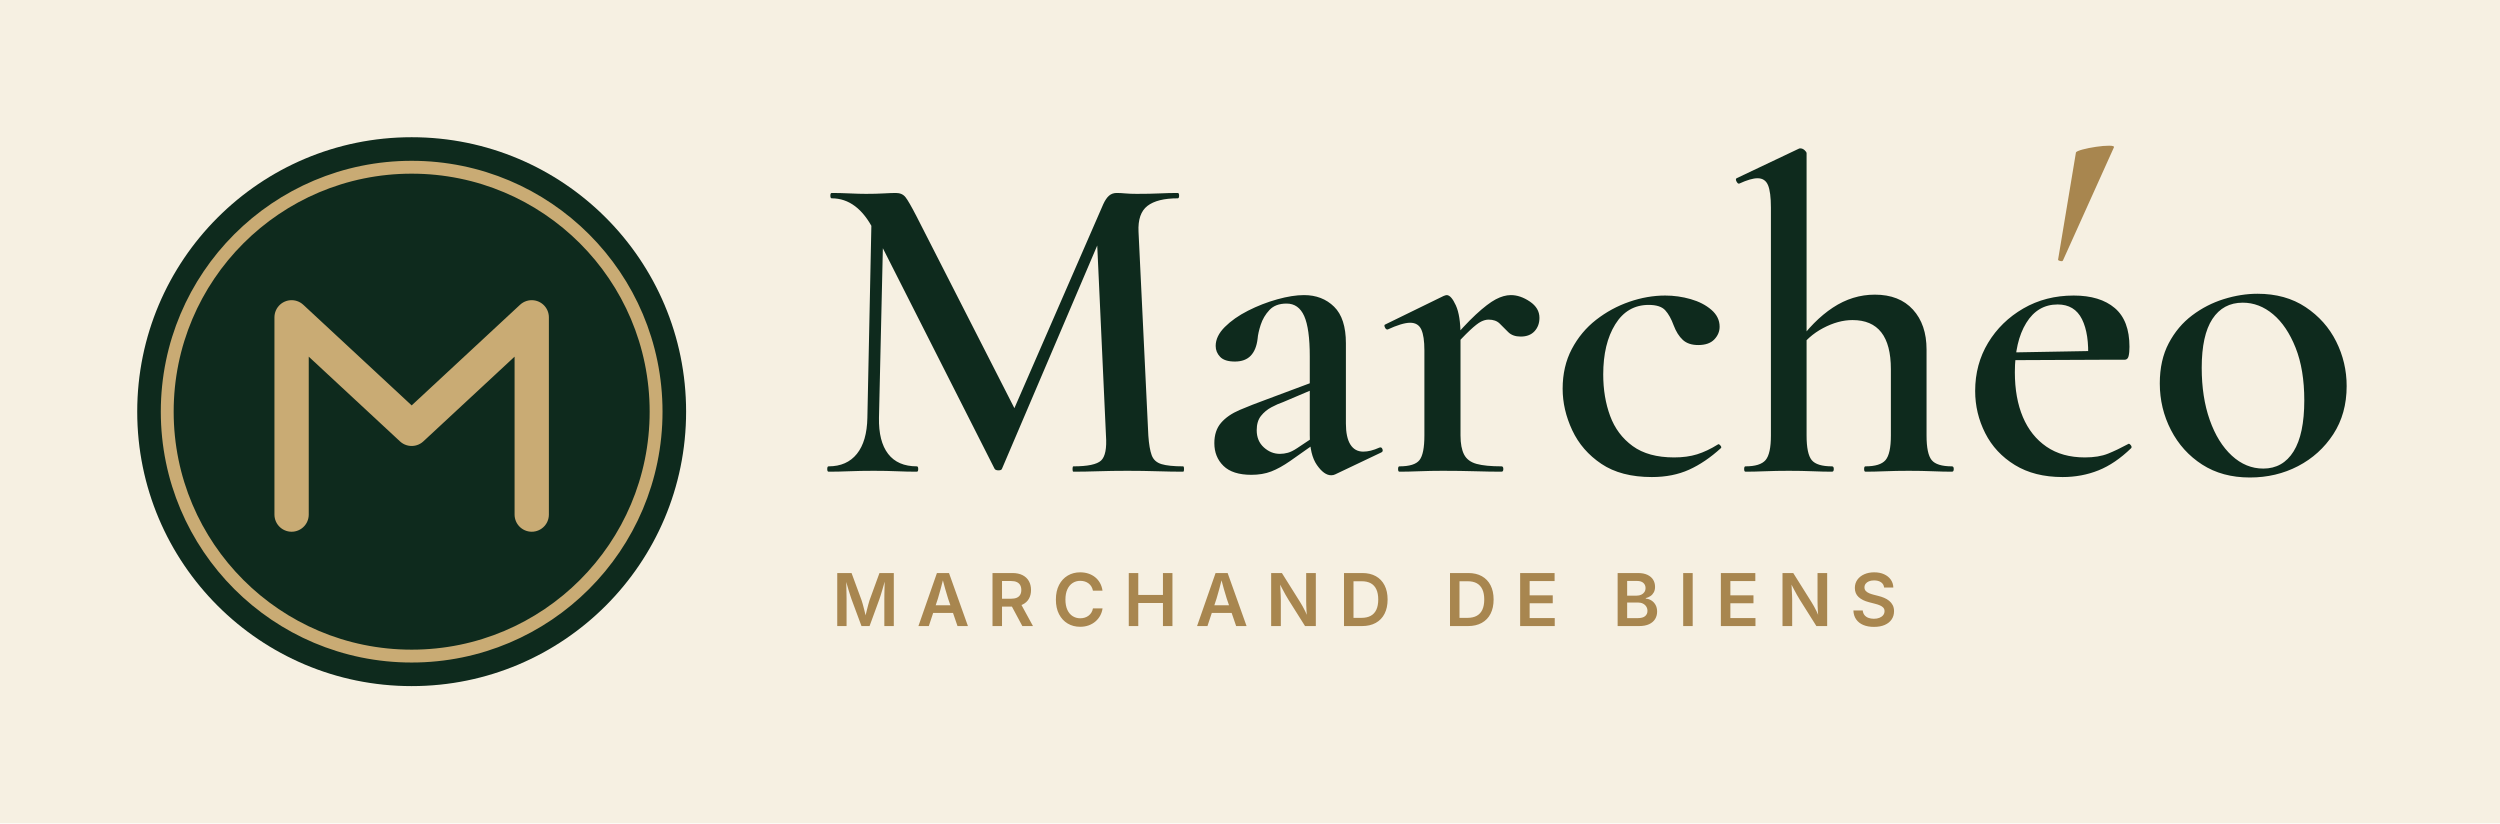
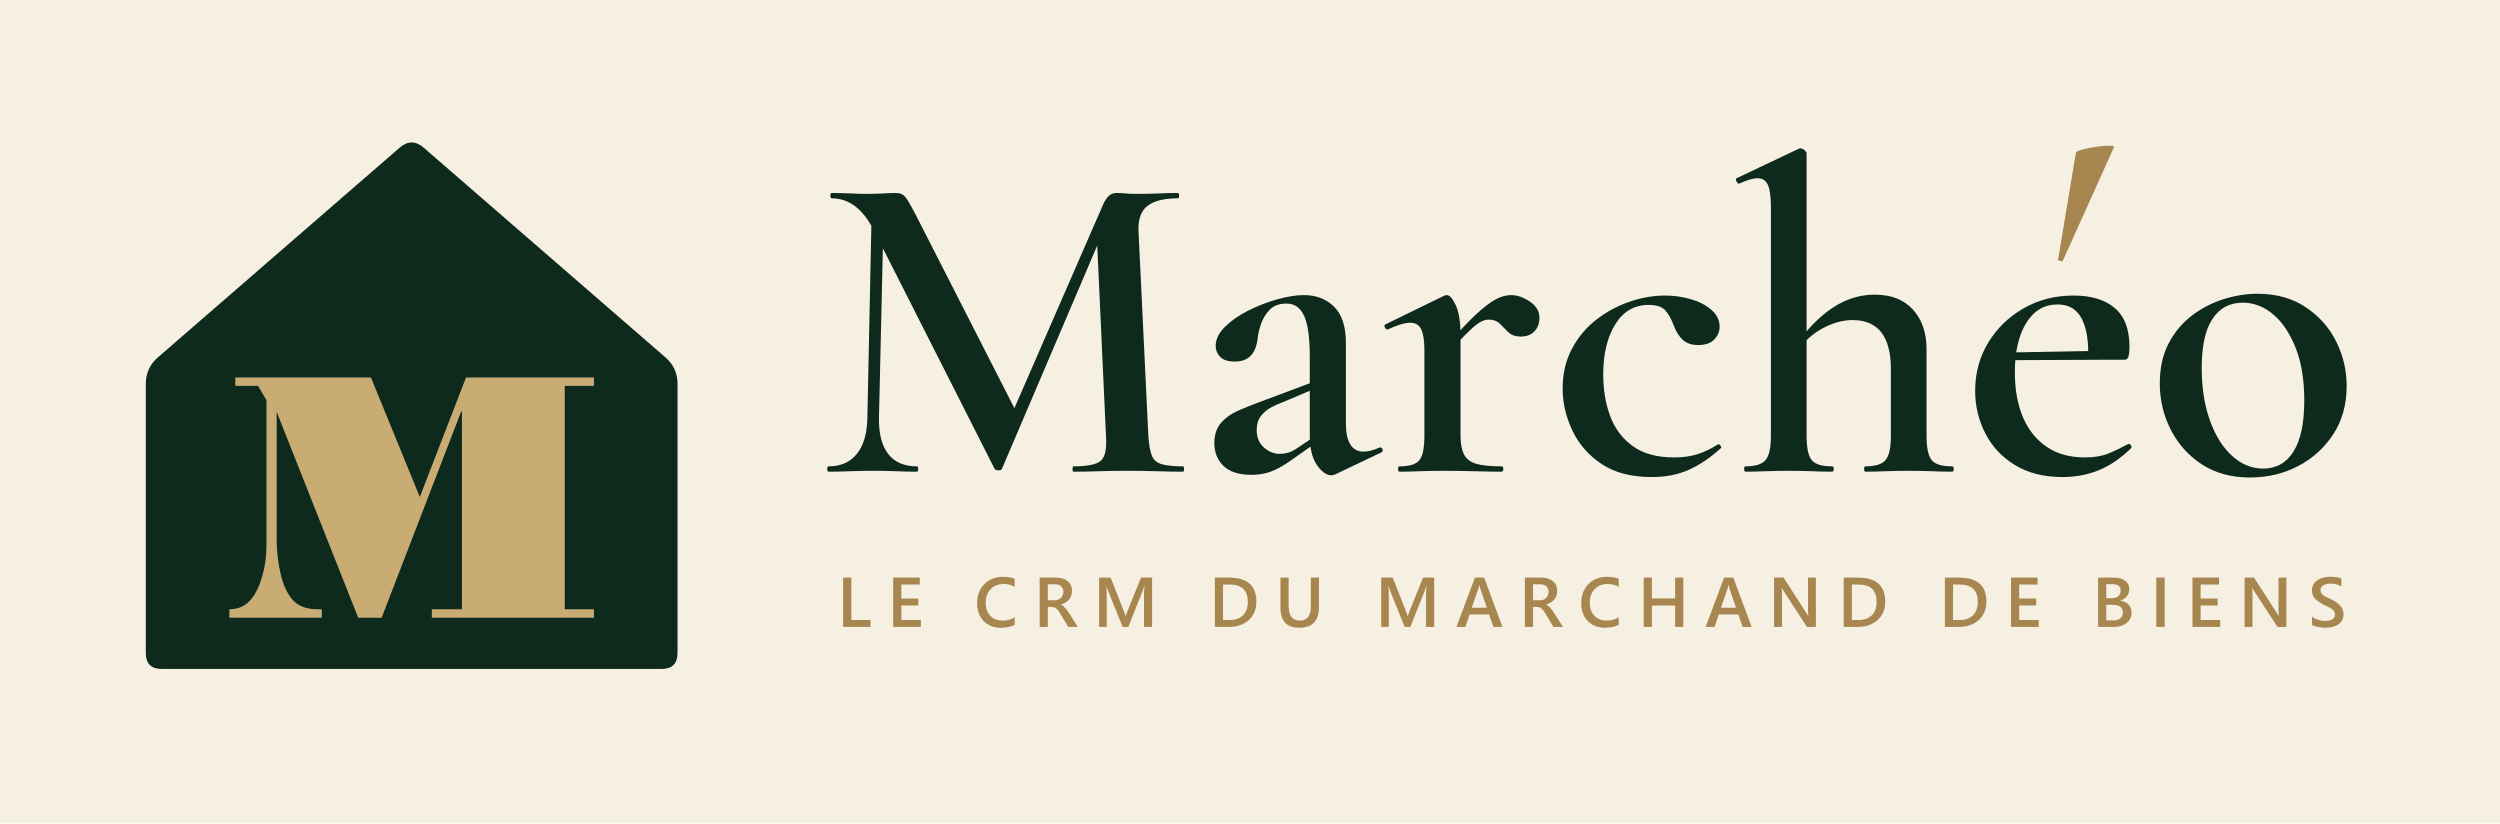
<svg xmlns="http://www.w3.org/2000/svg" viewBox="0 0 583 192" width="583" height="192">
  <rect width="583" height="192" fill="#f6f0e2" />
-   <circle cx="96" cy="96" r="64" fill="#0e2a1d" />
-   <circle cx="96" cy="96" r="57.00" fill="none" stroke="#c9ab74" stroke-width="3.00" />
-   <path d="M68.00 120.00 L68.00 74.00 L96.00 100.00 L124.00 74.00 L124.00 120.00" fill="none" stroke="#c9ab74" stroke-width="8.00" stroke-linecap="round" stroke-linejoin="round" />
+   <path d="M93.18 34.45 Q96.00 32.00 98.82 34.45 L155.18 83.34 Q158.00 85.78 158.00 89.52 L158.00 152.27 Q158.00 156.00 154.27 156.00 L37.73 156.00 Q34.00 156.00 34.00 152.27 L34.00 89.52 Q34.00 85.78 36.82 83.34 Z" fill="#0e2a1d" />
+   <path d="M138.51 144.05H100.70V142.08H107.72V95.96H107.55L89.00 144.05H83.53L64.52 96.05V125.75Q64.52 129.89 65.44 133.83Q66.36 137.78 68.28 139.93Q70.20 142.08 74.09 142.08H75.05V144.05H53.49V142.08Q57.84 142.08 59.99 137.49Q62.14 132.89 62.14 127.00V93.33L60.18 89.99H54.87V88.02H86.50L97.90 115.89L108.68 88.02H138.51V89.99H131.70V142.08H138.51Z" fill="#c9ab74" />
  <path d="M202.272 97.416 203.312 47.392 206.12 47.6 204.976 97.416Q204.872 102.928 207.108 105.84Q209.344 108.752 213.816 108.752Q214.128 108.752 214.128 109.376Q214.128 110.0 213.816 110.0Q211.528 110.0 209.136 109.896Q206.744 109.792 203.728 109.792Q200.608 109.792 198.06 109.896Q195.512 110.0 193.224 110.0Q192.912 110.0 192.912 109.376Q192.912 108.752 193.224 108.752Q197.488 108.752 199.828 105.84Q202.168 102.928 202.272 97.416Z M275.904 108.752Q276.112 108.752 276.112 109.376Q276.112 110.0 275.904 110.0Q273.2 110.0 269.872 109.896Q266.544 109.792 262.904 109.792Q259.264 109.792 256.092 109.896Q252.92 110.0 250.32 110.0Q250.112 110.0 250.112 109.376Q250.112 108.752 250.32 108.752Q255.312 108.752 256.768 107.4Q258.224 106.048 257.912 101.576L255.728 54.048L260.304 46.872L233.68 109.272Q233.576 109.688 232.848 109.688Q232.12 109.688 231.912 109.272L203.728 53.632Q199.984 46.248 193.952 46.248Q193.64 46.248 193.64 45.624Q193.64 45.0 193.952 45.0Q195.928 45.0 198.164 45.104Q200.4 45.208 201.96 45.208Q204.248 45.208 206.068 45.104Q207.888 45.0 208.928 45.0Q210.384 45.0 211.164 45.988Q211.944 46.976 213.712 50.408L237.112 96.272L232.64 104.176L257.288 47.6Q257.912 46.248 258.64 45.624Q259.368 45.0 260.408 45.0Q261.344 45.0 262.436 45.104Q263.528 45.208 265.088 45.208Q268.208 45.208 270.392 45.104Q272.576 45.0 274.656 45.0Q274.968 45.0 274.968 45.624Q274.968 46.248 274.656 46.248Q269.872 46.248 267.584 48.016Q265.296 49.784 265.504 54.048L267.792 101.576Q268.0 104.592 268.572 106.152Q269.144 107.712 270.86 108.232Q272.576 108.752 275.904 108.752Z M311.368 110.624Q310.952 110.832 310.432 110.832Q308.768 110.832 307.104 108.44Q305.44 106.048 305.44 101.472V83.168Q305.44 76.616 304.14 73.704Q302.84 70.792 300.032 70.792Q297.432 70.792 296.028 72.3Q294.624 73.808 294.0 75.732Q293.376 77.656 293.272 79.008Q292.96 81.608 291.66 82.96Q290.36 84.312 287.968 84.312Q285.576 84.312 284.536 83.22Q283.496 82.128 283.496 80.672Q283.496 78.384 285.628 76.252Q287.76 74.12 291.036 72.456Q294.312 70.792 297.848 69.804Q301.384 68.816 304.088 68.816Q308.352 68.816 311.108 71.52Q313.864 74.224 313.864 80.048V98.768Q313.864 101.992 314.904 103.656Q315.944 105.32 317.92 105.32Q319.584 105.32 321.664 104.384Q322.184 104.176 322.392 104.748Q322.6 105.32 322.08 105.528Z M291.816 110.728Q287.448 110.728 285.316 108.648Q283.184 106.568 283.184 103.344Q283.184 100.432 284.744 98.612Q286.304 96.792 289.112 95.596Q291.92 94.4 295.352 93.152L306.48 88.992L306.792 90.552L299.2 93.776Q297.952 94.192 296.496 94.972Q295.04 95.752 294.052 97.0Q293.064 98.248 293.064 100.328Q293.064 102.824 294.728 104.332Q296.392 105.84 298.472 105.84Q299.408 105.84 300.344 105.58Q301.28 105.32 302.528 104.488L308.144 100.744L308.248 102.304L300.864 107.504Q298.472 109.168 296.444 109.948Q294.416 110.728 291.816 110.728Z M338.2 81.816 337.472 80.568Q341.424 75.888 344.18 73.34Q346.936 70.792 348.808 69.804Q350.68 68.816 352.344 68.816Q354.528 68.816 356.764 70.324Q359.0 71.832 359.0 74.12Q359.0 75.992 357.856 77.24Q356.712 78.488 354.632 78.488Q352.76 78.488 351.72 77.448Q350.68 76.408 349.744 75.472Q348.808 74.536 347.144 74.536Q346.312 74.536 345.376 75.004Q344.44 75.472 342.776 77.032Q341.112 78.592 338.2 81.816Z M326.344 110.0Q326.032 110.0 326.032 109.376Q326.032 108.752 326.344 108.752Q329.88 108.752 331.024 107.296Q332.168 105.84 332.168 101.576V81.712Q332.168 78.384 331.44 76.824Q330.712 75.264 328.84 75.264Q327.904 75.264 326.552 75.68Q325.2 76.096 323.64 76.824Q323.224 76.928 322.964 76.356Q322.704 75.784 323.016 75.68L336.64 69.024Q337.16 68.816 337.368 68.816Q338.408 68.816 339.5 71.208Q340.592 73.6 340.592 78.176V101.576Q340.592 104.384 341.424 105.996Q342.256 107.608 344.336 108.18Q346.416 108.752 350.16 108.752Q350.576 108.752 350.576 109.376Q350.576 110.0 350.16 110.0Q347.456 110.0 343.972 109.896Q340.488 109.792 336.432 109.792Q333.624 109.792 330.972 109.896Q328.32 110.0 326.344 110.0Z M385.208 111.248Q378.032 111.248 373.456 108.18Q368.88 105.112 366.644 100.328Q364.408 95.544 364.408 90.656Q364.408 85.456 366.54 81.4Q368.672 77.344 372.208 74.588Q375.744 71.832 379.956 70.376Q384.168 68.92 388.328 68.92Q391.344 68.92 394.256 69.752Q397.168 70.584 399.092 72.248Q401.016 73.912 401.016 76.2Q401.016 77.864 399.768 79.164Q398.52 80.464 396.024 80.464Q393.736 80.464 392.436 79.268Q391.136 78.072 390.304 75.888Q389.472 73.6 388.328 72.352Q387.184 71.104 384.48 71.104Q379.488 71.104 376.68 75.628Q373.872 80.152 373.872 87.328Q373.872 92.632 375.484 97.0Q377.096 101.368 380.736 104.02Q384.376 106.672 390.408 106.672Q393.424 106.672 395.764 105.944Q398.104 105.216 400.6 103.656Q400.808 103.448 401.172 103.864Q401.536 104.28 401.328 104.488Q397.688 107.816 393.892 109.532Q390.096 111.248 385.208 111.248Z M407.048 110.0Q406.736 110.0 406.736 109.376Q406.736 108.752 407.048 108.752Q410.48 108.752 411.728 107.296Q412.976 105.84 412.976 101.576V48.432Q412.976 44.792 412.3 43.18Q411.624 41.568 409.856 41.568Q408.296 41.568 405.592 42.816Q405.28 42.92 404.968 42.348Q404.656 41.776 404.968 41.568L419.424 34.704Q419.632 34.6 419.684 34.6Q419.736 34.6 419.84 34.6Q420.36 34.6 420.828 35.016Q421.296 35.432 421.296 35.744V101.576Q421.296 105.84 422.492 107.296Q423.688 108.752 427.224 108.752Q427.64 108.752 427.64 109.376Q427.64 110.0 427.224 110.0Q425.248 110.0 422.7 109.896Q420.152 109.792 417.136 109.792Q414.224 109.792 411.624 109.896Q409.024 110.0 407.048 110.0Z M435.024 110.0Q434.712 110.0 434.712 109.376Q434.712 108.752 435.024 108.752Q438.456 108.752 439.704 107.296Q440.952 105.84 440.952 101.576V86.08Q440.952 74.64 432.008 74.64Q428.68 74.64 425.144 76.512Q421.608 78.384 419.424 81.608L418.904 80.36Q422.856 74.744 427.432 71.728Q432.008 68.712 437.208 68.712Q442.928 68.712 446.1 72.196Q449.272 75.68 449.272 81.504V101.576Q449.272 105.84 450.468 107.296Q451.664 108.752 455.2 108.752Q455.616 108.752 455.616 109.376Q455.616 110.0 455.2 110.0Q453.224 110.0 450.676 109.896Q448.128 109.792 445.112 109.792Q442.2 109.792 439.6 109.896Q437.0 110.0 435.024 110.0Z M480.992 111.248Q474.44 111.248 469.864 108.44Q465.288 105.632 462.948 101.004Q460.608 96.376 460.608 91.176Q460.608 84.936 463.624 79.944Q466.64 74.952 471.84 71.936Q477.04 68.92 483.592 68.92Q489.728 68.92 493.16 71.832Q496.592 74.744 496.592 80.88Q496.592 82.232 496.384 83.064Q496.176 83.896 495.448 83.896H486.92Q487.232 77.864 485.516 74.432Q483.8 71.0 479.848 71.0Q475.168 71.0 472.516 75.316Q469.864 79.632 469.864 86.808Q469.864 92.84 471.736 97.26Q473.608 101.68 477.248 104.176Q480.888 106.672 486.192 106.672Q489.416 106.672 491.6 105.788Q493.784 104.904 496.28 103.552Q496.488 103.344 496.852 103.76Q497.216 104.176 497.008 104.488Q493.264 108.128 489.364 109.688Q485.464 111.248 480.992 111.248Z M466.848 84.0 466.744 82.232 489.832 81.816V83.896Z M524.672 111.352Q518.224 111.352 513.544 108.336Q508.864 105.32 506.264 100.276Q503.664 95.232 503.664 89.408Q503.664 84.0 505.744 80.048Q507.824 76.096 511.204 73.548Q514.584 71.0 518.588 69.752Q522.592 68.504 526.44 68.504Q532.992 68.504 537.672 71.624Q542.352 74.744 544.796 79.632Q547.24 84.52 547.24 90.032Q547.24 96.48 544.12 101.264Q541.0 106.048 535.904 108.7Q530.808 111.352 524.672 111.352Z M527.792 109.272Q532.368 109.272 534.864 105.268Q537.36 101.264 537.36 93.36Q537.36 86.184 535.332 81.088Q533.304 75.992 530.08 73.288Q526.856 70.584 523.008 70.584Q518.432 70.584 515.936 74.38Q513.44 78.176 513.44 85.768Q513.44 92.632 515.312 97.936Q517.184 103.24 520.46 106.256Q523.736 109.272 527.792 109.272Z" fill="#0e2a1d" />
  <path d="M481.096 60.704Q480.992 61.016 480.42 60.86Q479.848 60.704 479.952 60.496L484.112 35.536Q484.32 35.224 485.672 34.86Q487.024 34.496 488.792 34.236Q490.56 33.976 491.86 33.976Q493.16 33.976 492.952 34.392Z" fill="#a8864f" />
-   <path d="M195.245 146.0V133.632H198.582L200.931 140.015Q201.056 140.372 201.209 140.932Q201.363 141.493 201.525 142.14Q201.687 142.788 201.832 143.406Q201.977 144.024 202.077 144.498H201.628Q201.728 144.033 201.873 143.423Q202.019 142.812 202.18 142.161Q202.342 141.509 202.496 140.945Q202.649 140.38 202.766 140.015L205.09 133.632H208.435V146.0H206.227V139.758Q206.227 139.359 206.235 138.795Q206.244 138.23 206.26 137.583Q206.277 136.936 206.293 136.276Q206.31 135.616 206.31 135.018H206.468Q206.302 135.674 206.107 136.359Q205.912 137.043 205.721 137.687Q205.53 138.33 205.36 138.87Q205.189 139.409 205.065 139.758L202.782 146.0H200.898L198.582 139.758Q198.458 139.409 198.287 138.882Q198.117 138.355 197.922 137.716Q197.727 137.077 197.532 136.384Q197.337 135.69 197.146 135.018H197.329Q197.337 135.574 197.354 136.226Q197.37 136.877 197.383 137.533Q197.395 138.189 197.407 138.766Q197.42 139.343 197.42 139.758V146.0Z M214.175 146.0 218.492 133.632H221.306L225.722 146.0H223.289L221.09 139.575Q220.766 138.579 220.417 137.322Q220.069 136.064 219.645 134.462H220.11Q219.695 136.081 219.359 137.346Q219.023 138.612 218.724 139.575L216.599 146.0Z M216.69 142.937V141.152H223.206V142.937Z M231.453 146.0V133.632H236.077Q237.496 133.632 238.468 134.13Q239.439 134.628 239.937 135.52Q240.435 136.413 240.435 137.591Q240.435 138.77 239.933 139.642Q239.431 140.513 238.451 140.986Q237.472 141.459 236.044 141.459H232.74V139.625H235.753Q236.592 139.625 237.123 139.388Q237.654 139.152 237.911 138.695Q238.169 138.239 238.169 137.591Q238.169 136.927 237.911 136.458Q237.654 135.989 237.119 135.74Q236.583 135.491 235.737 135.491H233.67V146.0Z M238.41 146.0 235.405 140.389H237.828L240.891 146.0Z M251.894 146.166Q250.267 146.166 248.989 145.411Q247.711 144.655 246.972 143.236Q246.233 141.816 246.233 139.824Q246.233 137.824 246.976 136.4Q247.719 134.977 249.001 134.221Q250.284 133.466 251.894 133.466Q252.907 133.466 253.791 133.752Q254.675 134.039 255.368 134.591Q256.061 135.143 256.51 135.939Q256.958 136.736 257.107 137.749H254.874Q254.766 137.193 254.505 136.77Q254.243 136.346 253.853 136.052Q253.463 135.757 252.973 135.603Q252.484 135.45 251.927 135.45Q250.915 135.45 250.13 135.96Q249.346 136.471 248.902 137.446Q248.458 138.421 248.458 139.824Q248.458 141.244 248.906 142.215Q249.354 143.186 250.139 143.684Q250.923 144.182 251.919 144.182Q252.475 144.182 252.965 144.029Q253.455 143.875 253.849 143.58Q254.243 143.286 254.509 142.858Q254.775 142.431 254.874 141.883H257.115Q256.991 142.771 256.572 143.547Q256.153 144.323 255.472 144.913Q254.791 145.502 253.891 145.834Q252.99 146.166 251.894 146.166Z M263.229 146.0V133.632H265.445V138.745H271.198V133.632H273.414V146.0H271.198V140.613H265.445V146.0Z M279.154 146.0 283.471 133.632H286.285L290.701 146.0H288.269L286.069 139.575Q285.745 138.579 285.397 137.322Q285.048 136.064 284.625 134.462H285.089Q284.674 136.081 284.338 137.346Q284.002 138.612 283.703 139.575L281.578 146.0Z M281.67 142.937V141.152H288.186V142.937Z M296.433 146.0V133.632H298.939L303.214 140.447Q303.48 140.87 303.779 141.406Q304.078 141.941 304.401 142.601Q304.725 143.261 305.041 144.066H304.792Q304.733 143.369 304.688 142.634Q304.642 141.899 304.621 141.24Q304.601 140.58 304.601 140.123V133.632H306.85V146.0H304.335L300.475 139.866Q300.11 139.276 299.786 138.704Q299.462 138.131 299.089 137.409Q298.715 136.687 298.184 135.666H298.5Q298.549 136.57 298.591 137.38Q298.632 138.189 298.661 138.828Q298.69 139.467 298.69 139.857V146.0Z M317.604 146.0H314.475V144.083H317.496Q318.791 144.083 319.658 143.605Q320.526 143.128 320.966 142.177Q321.406 141.227 321.406 139.799Q321.406 138.388 320.966 137.442Q320.526 136.496 319.675 136.022Q318.824 135.549 317.554 135.549H314.408V133.632H317.687Q319.53 133.632 320.85 134.371Q322.169 135.109 322.879 136.496Q323.589 137.882 323.589 139.799Q323.589 141.733 322.879 143.124Q322.169 144.514 320.829 145.257Q319.488 146.0 317.604 146.0Z M315.637 133.632V146.0H313.42V133.632Z M342.324 146.0H339.195V144.083H342.216Q343.511 144.083 344.378 143.605Q345.246 143.128 345.686 142.177Q346.126 141.227 346.126 139.799Q346.126 138.388 345.686 137.442Q345.246 136.496 344.395 136.022Q343.544 135.549 342.274 135.549H339.128V133.632H342.407Q344.25 133.632 345.57 134.371Q346.889 135.109 347.599 136.496Q348.309 137.882 348.309 139.799Q348.309 141.733 347.599 143.124Q346.889 144.514 345.549 145.257Q344.208 146.0 342.324 146.0Z M340.357 133.632V146.0H338.14V133.632Z M354.497 146.0V133.632H362.532V135.5H356.714V138.836H362.101V140.679H356.714V144.132H362.566V146.0Z M377.233 146.0V133.632H381.965Q383.301 133.632 384.189 134.055Q385.078 134.479 385.518 135.201Q385.958 135.923 385.958 136.844Q385.958 137.6 385.667 138.135Q385.377 138.67 384.891 139.002Q384.405 139.334 383.799 139.476V139.6Q384.455 139.633 385.061 139.999Q385.667 140.364 386.053 141.028Q386.439 141.692 386.439 142.63Q386.439 143.593 385.974 144.356Q385.509 145.12 384.575 145.56Q383.642 146.0 382.222 146.0Z M379.45 144.149H381.874Q383.102 144.149 383.646 143.676Q384.189 143.203 384.189 142.464Q384.189 141.908 383.916 141.464Q383.642 141.02 383.139 140.762Q382.637 140.505 381.948 140.505H379.45Z M379.45 138.903H381.683Q382.272 138.903 382.737 138.687Q383.202 138.471 383.471 138.073Q383.741 137.674 383.741 137.126Q383.741 136.404 383.235 135.939Q382.729 135.475 381.732 135.475H379.45Z M394.736 133.632V146.0H392.519V133.632Z M401.306 146.0V133.632H409.341V135.5H403.522V138.836H408.91V140.679H403.522V144.132H409.374V146.0Z M415.679 146.0V133.632H418.186L422.461 140.447Q422.726 140.87 423.025 141.406Q423.324 141.941 423.648 142.601Q423.971 143.261 424.287 144.066H424.038Q423.98 143.369 423.934 142.634Q423.888 141.899 423.868 141.24Q423.847 140.58 423.847 140.123V133.632H426.096V146.0H423.581L419.721 139.866Q419.356 139.276 419.033 138.704Q418.709 138.131 418.335 137.409Q417.962 136.687 417.43 135.666H417.746Q417.796 136.57 417.837 137.38Q417.879 138.189 417.908 138.828Q417.937 139.467 417.937 139.857V146.0Z M437.008 146.191Q435.572 146.191 434.514 145.743Q433.455 145.294 432.858 144.439Q432.26 143.584 432.21 142.364H434.393Q434.451 143.012 434.8 143.443Q435.149 143.875 435.721 144.087Q436.294 144.298 436.991 144.298Q437.722 144.298 438.282 144.074Q438.842 143.85 439.158 143.448Q439.473 143.045 439.473 142.514Q439.473 142.032 439.195 141.717Q438.917 141.401 438.415 141.181Q437.913 140.961 437.24 140.795L435.838 140.43Q434.285 140.032 433.418 139.227Q432.551 138.421 432.551 137.11Q432.551 136.014 433.14 135.192Q433.729 134.371 434.75 133.918Q435.771 133.466 437.066 133.466Q438.386 133.466 439.382 133.922Q440.378 134.379 440.938 135.184Q441.499 135.989 441.524 137.019H439.374Q439.291 136.222 438.664 135.786Q438.037 135.35 437.033 135.35Q436.336 135.35 435.833 135.562Q435.331 135.773 435.061 136.139Q434.792 136.504 434.792 136.977Q434.792 137.492 435.111 137.824Q435.431 138.156 435.916 138.355Q436.402 138.554 436.9 138.679L438.054 138.978Q438.743 139.144 439.39 139.417Q440.038 139.691 440.557 140.111Q441.075 140.53 441.383 141.127Q441.69 141.725 441.69 142.53Q441.69 143.618 441.134 144.444Q440.577 145.27 439.531 145.73Q438.486 146.191 437.008 146.191Z" fill="#a8864f" />
+   <path d="M202.99 146.20H196.62V134.70H198.53V144.59H202.99ZM214.75 146.20H208.29V134.70H214.49V136.32H210.20V139.58H214.16V141.19H210.20V144.59H214.75ZM236.62 145.72Q235.32 146.39 233.39 146.39Q230.89 146.39 229.38 144.81Q227.87 143.23 227.87 140.67Q227.87 137.91 229.57 136.21Q231.27 134.51 233.86 134.51Q235.52 134.51 236.62 134.98V136.87Q235.46 136.18 234.06 136.18Q232.19 136.18 231.03 137.38Q229.87 138.57 229.87 140.57Q229.87 142.47 230.95 143.60Q232.04 144.72 233.80 144.72Q235.43 144.72 236.62 143.95ZM251.34 146.20H249.11L247.27 143.12Q247.02 142.70 246.78 142.39Q246.55 142.09 246.30 141.90Q246.06 141.71 245.77 141.62Q245.48 141.53 245.12 141.53H244.35V146.20H242.45V134.70H246.24Q247.05 134.70 247.73 134.89Q248.41 135.08 248.91 135.47Q249.42 135.86 249.70 136.44Q249.99 137.03 249.99 137.80Q249.99 138.41 249.81 138.92Q249.63 139.43 249.29 139.83Q248.96 140.23 248.49 140.51Q248.02 140.79 247.44 140.94V140.97Q247.75 141.15 247.98 141.36Q248.22 141.57 248.42 141.80Q248.63 142.02 248.84 142.31Q249.04 142.59 249.29 142.97ZM244.35 136.25V139.98H245.94Q246.38 139.98 246.75 139.85Q247.13 139.71 247.40 139.46Q247.67 139.20 247.82 138.83Q247.98 138.46 247.98 138.00Q247.98 137.18 247.45 136.71Q246.93 136.25 245.95 136.25ZM268.67 146.20H266.78V138.76Q266.78 137.84 266.89 136.52H266.86Q266.68 137.27 266.55 137.60L263.11 146.20H261.80L258.36 137.67Q258.21 137.29 258.05 136.52H258.02Q258.09 137.21 258.09 138.77V146.20H256.32V134.70H259.01L262.03 142.36Q262.38 143.24 262.48 143.67H262.52Q262.82 142.77 263.00 142.33L266.08 134.70H268.67ZM283.31 146.20V134.70H286.63Q292.99 134.70 292.99 140.31Q292.99 142.97 291.23 144.58Q289.46 146.20 286.49 146.20ZM285.21 136.32V144.59H286.74Q288.75 144.59 289.87 143.48Q290.99 142.37 290.99 140.35Q290.99 136.32 286.81 136.32ZM307.58 141.55Q307.58 146.39 303.00 146.39Q298.60 146.39 298.60 141.73V134.70H300.51V141.34Q300.51 144.72 303.14 144.72Q305.68 144.72 305.68 141.46V134.70H307.58ZM334.45 146.20H332.55V138.76Q332.55 137.84 332.66 136.52H332.63Q332.46 137.27 332.32 137.60L328.89 146.20H327.57L324.13 137.67Q323.99 137.29 323.83 136.52H323.80Q323.86 137.21 323.86 138.77V146.20H322.10V134.70H324.78L327.80 142.36Q328.15 143.24 328.25 143.67H328.29Q328.59 142.77 328.78 142.33L331.85 134.70H334.45ZM350.37 146.20H348.28L347.24 143.27H342.72L341.72 146.20H339.64L343.95 134.70H346.10ZM346.74 141.72 345.14 137.13Q345.07 136.91 344.99 136.41H344.96Q344.88 136.87 344.80 137.13L343.22 141.72ZM364.48 146.20H362.25L360.42 143.12Q360.17 142.70 359.93 142.39Q359.69 142.09 359.45 141.90Q359.20 141.71 358.92 141.62Q358.63 141.53 358.27 141.53H357.50V146.20H355.60V134.70H359.38Q360.19 134.70 360.87 134.89Q361.55 135.08 362.06 135.47Q362.57 135.86 362.85 136.44Q363.13 137.03 363.13 137.80Q363.13 138.41 362.95 138.92Q362.77 139.43 362.44 139.83Q362.11 140.23 361.64 140.51Q361.17 140.79 360.58 140.94V140.97Q360.90 141.15 361.13 141.36Q361.36 141.57 361.57 141.80Q361.78 142.02 361.98 142.31Q362.19 142.59 362.44 142.97ZM357.50 136.25V139.98H359.08Q359.53 139.98 359.90 139.85Q360.27 139.71 360.54 139.46Q360.82 139.20 360.97 138.83Q361.12 138.46 361.12 138.00Q361.12 137.18 360.60 136.71Q360.08 136.25 359.10 136.25ZM377.49 145.72Q376.19 146.39 374.26 146.39Q371.75 146.39 370.25 144.81Q368.74 143.23 368.74 140.67Q368.74 137.91 370.43 136.21Q372.13 134.51 374.72 134.51Q376.39 134.51 377.49 134.98V136.87Q376.32 136.18 374.92 136.18Q373.05 136.18 371.89 137.38Q370.73 138.57 370.73 140.57Q370.73 142.47 371.82 143.60Q372.90 144.72 374.66 144.72Q376.29 144.72 377.49 143.95ZM392.55 146.20H390.64V141.21H385.22V146.20H383.32V134.70H385.22V139.54H390.64V134.70H392.55ZM408.49 146.20H406.39L405.36 143.27H400.84L399.84 146.20H397.76L402.06 134.70H404.21ZM404.85 141.72 403.26 137.13Q403.19 136.91 403.11 136.41H403.07Q403.00 136.87 402.91 137.13L401.33 141.72ZM423.46 146.20H421.38L415.89 137.75Q415.68 137.43 415.54 137.08H415.49Q415.56 137.45 415.56 138.66V146.20H413.71V134.70H415.93L421.24 142.95Q421.58 143.47 421.68 143.66H421.71Q421.63 143.20 421.63 142.11V134.70H423.46ZM429.96 146.20V134.70H433.28Q439.64 134.70 439.64 140.31Q439.64 142.97 437.87 144.58Q436.11 146.20 433.14 146.20ZM431.86 136.32V144.59H433.38Q435.40 144.59 436.51 143.48Q437.63 142.37 437.63 140.35Q437.63 136.32 433.45 136.32ZM453.55 146.20V134.70H456.87Q463.23 134.70 463.23 140.31Q463.23 142.97 461.46 144.58Q459.70 146.20 456.73 146.20ZM455.45 136.32V144.59H456.97Q458.98 144.59 460.10 143.48Q461.22 142.37 461.22 140.35Q461.22 136.32 457.04 136.32ZM475.43 146.20H468.97V134.70H475.17V136.32H470.88V139.58H474.84V141.19H470.88V144.59H475.43ZM489.28 146.20V134.70H492.93Q494.60 134.70 495.58 135.43Q496.55 136.16 496.55 137.33Q496.55 138.31 496.00 139.03Q495.44 139.75 494.46 140.06V140.09Q495.65 140.23 496.36 140.97Q497.07 141.71 497.07 142.90Q497.07 144.37 495.91 145.29Q494.75 146.20 492.97 146.20ZM491.18 136.23V139.50H492.42Q493.41 139.50 493.98 139.03Q494.54 138.57 494.54 137.71Q494.54 136.23 492.57 136.23ZM491.18 141.04V144.68H492.81Q493.88 144.68 494.46 144.18Q495.04 143.69 495.04 142.82Q495.04 141.04 492.56 141.04ZM504.81 146.20H502.84V134.70H504.81ZM517.74 146.20H511.28V134.70H517.48V136.32H513.19V139.58H517.15V141.19H513.19V144.59H517.74ZM533.18 146.20H531.10L525.61 137.75Q525.40 137.43 525.26 137.08H525.21Q525.28 137.45 525.28 138.66V146.20H523.43V134.70H525.65L530.96 142.95Q531.30 143.47 531.40 143.66H531.43Q531.35 143.20 531.35 142.11V134.70H533.18ZM539.15 145.74V143.78Q539.41 144.02 539.78 144.21Q540.14 144.40 540.55 144.54Q540.96 144.67 541.37 144.74Q541.78 144.81 542.12 144.81Q543.33 144.81 543.92 144.41Q544.51 144.01 544.51 143.25Q544.51 142.84 544.31 142.54Q544.11 142.24 543.76 141.99Q543.41 141.74 542.93 141.51Q542.45 141.28 541.91 141.04Q541.32 140.72 540.82 140.40Q540.31 140.08 539.94 139.69Q539.57 139.30 539.35 138.81Q539.14 138.32 539.14 137.67Q539.14 136.86 539.51 136.26Q539.87 135.66 540.47 135.27Q541.07 134.88 541.83 134.70Q542.59 134.51 543.38 134.51Q545.19 134.51 546.01 134.92V136.80Q545.03 136.10 543.49 136.10Q543.07 136.10 542.65 136.18Q542.23 136.26 541.90 136.44Q541.56 136.62 541.35 136.91Q541.15 137.20 541.15 137.61Q541.15 138.00 541.31 138.28Q541.47 138.56 541.77 138.79Q542.08 139.02 542.53 139.24Q542.97 139.46 543.56 139.72Q544.16 140.03 544.69 140.38Q545.23 140.72 545.63 141.14Q546.04 141.56 546.27 142.07Q546.51 142.58 546.51 143.22Q546.51 144.10 546.16 144.70Q545.80 145.30 545.21 145.68Q544.61 146.06 543.83 146.22Q543.05 146.39 542.19 146.39Q541.90 146.39 541.48 146.35Q541.06 146.30 540.62 146.22Q540.17 146.14 539.78 146.02Q539.39 145.90 539.15 145.74Z" fill="#a8864f" />
</svg>
